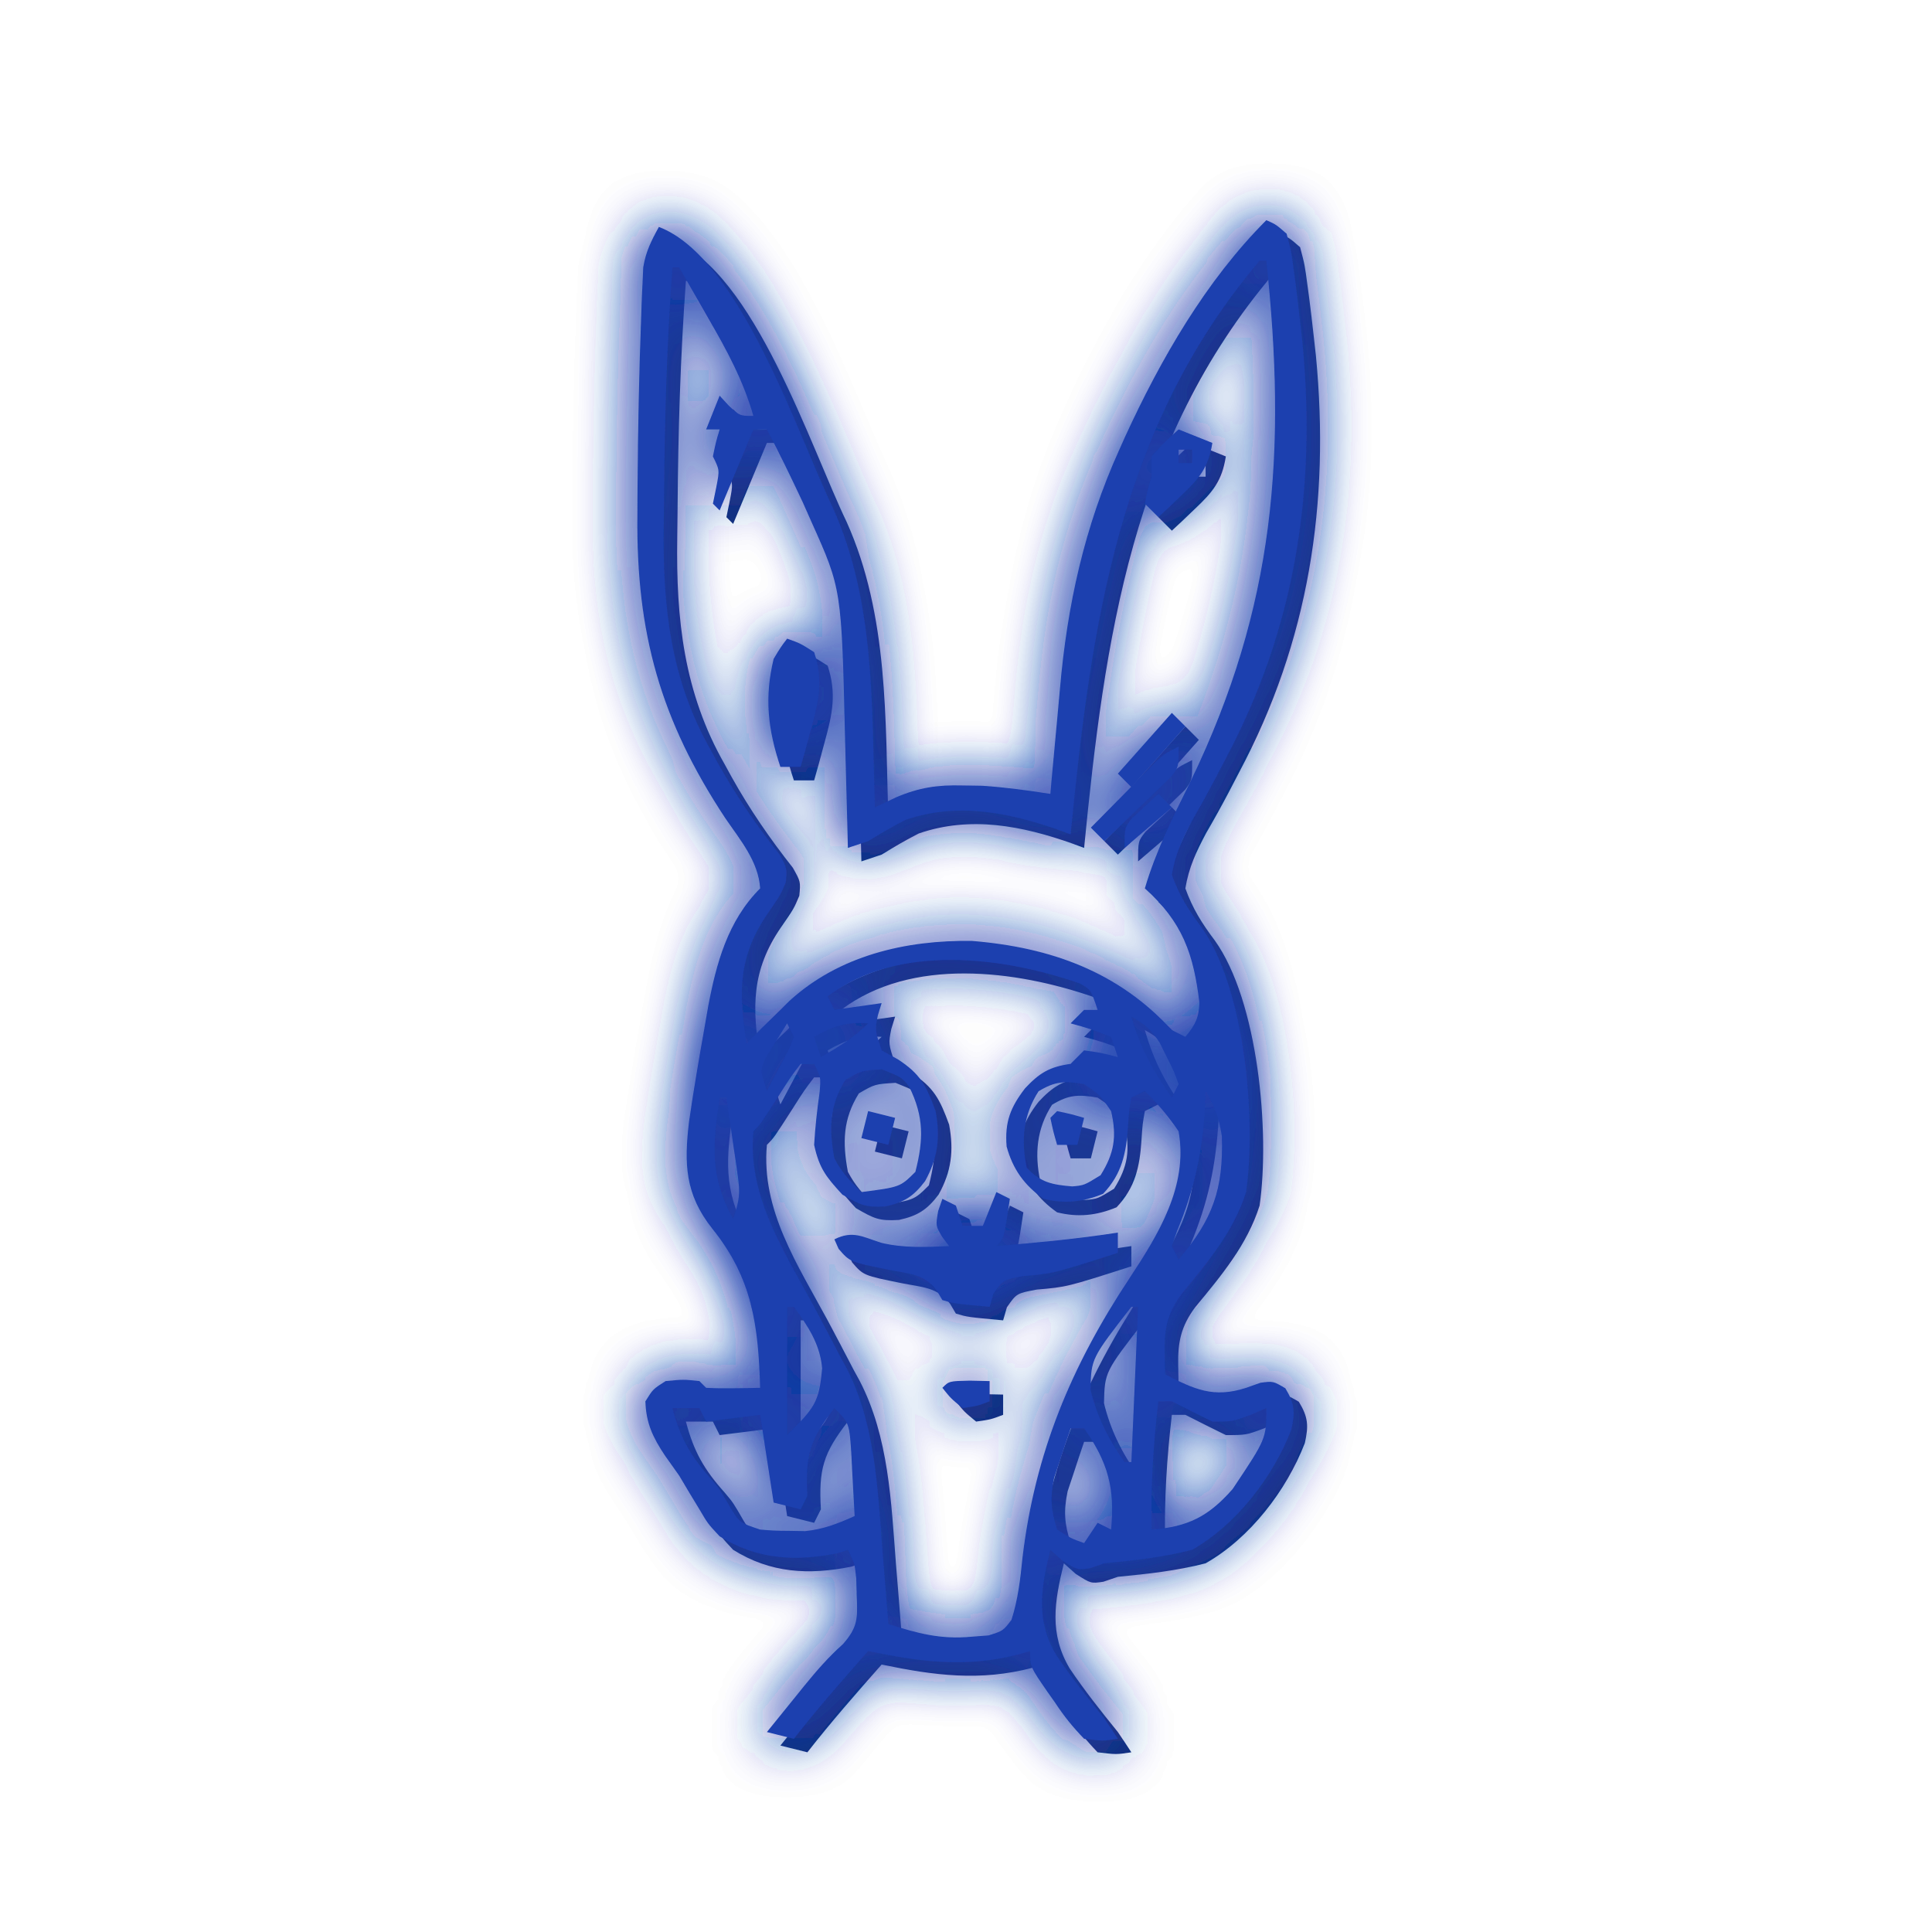
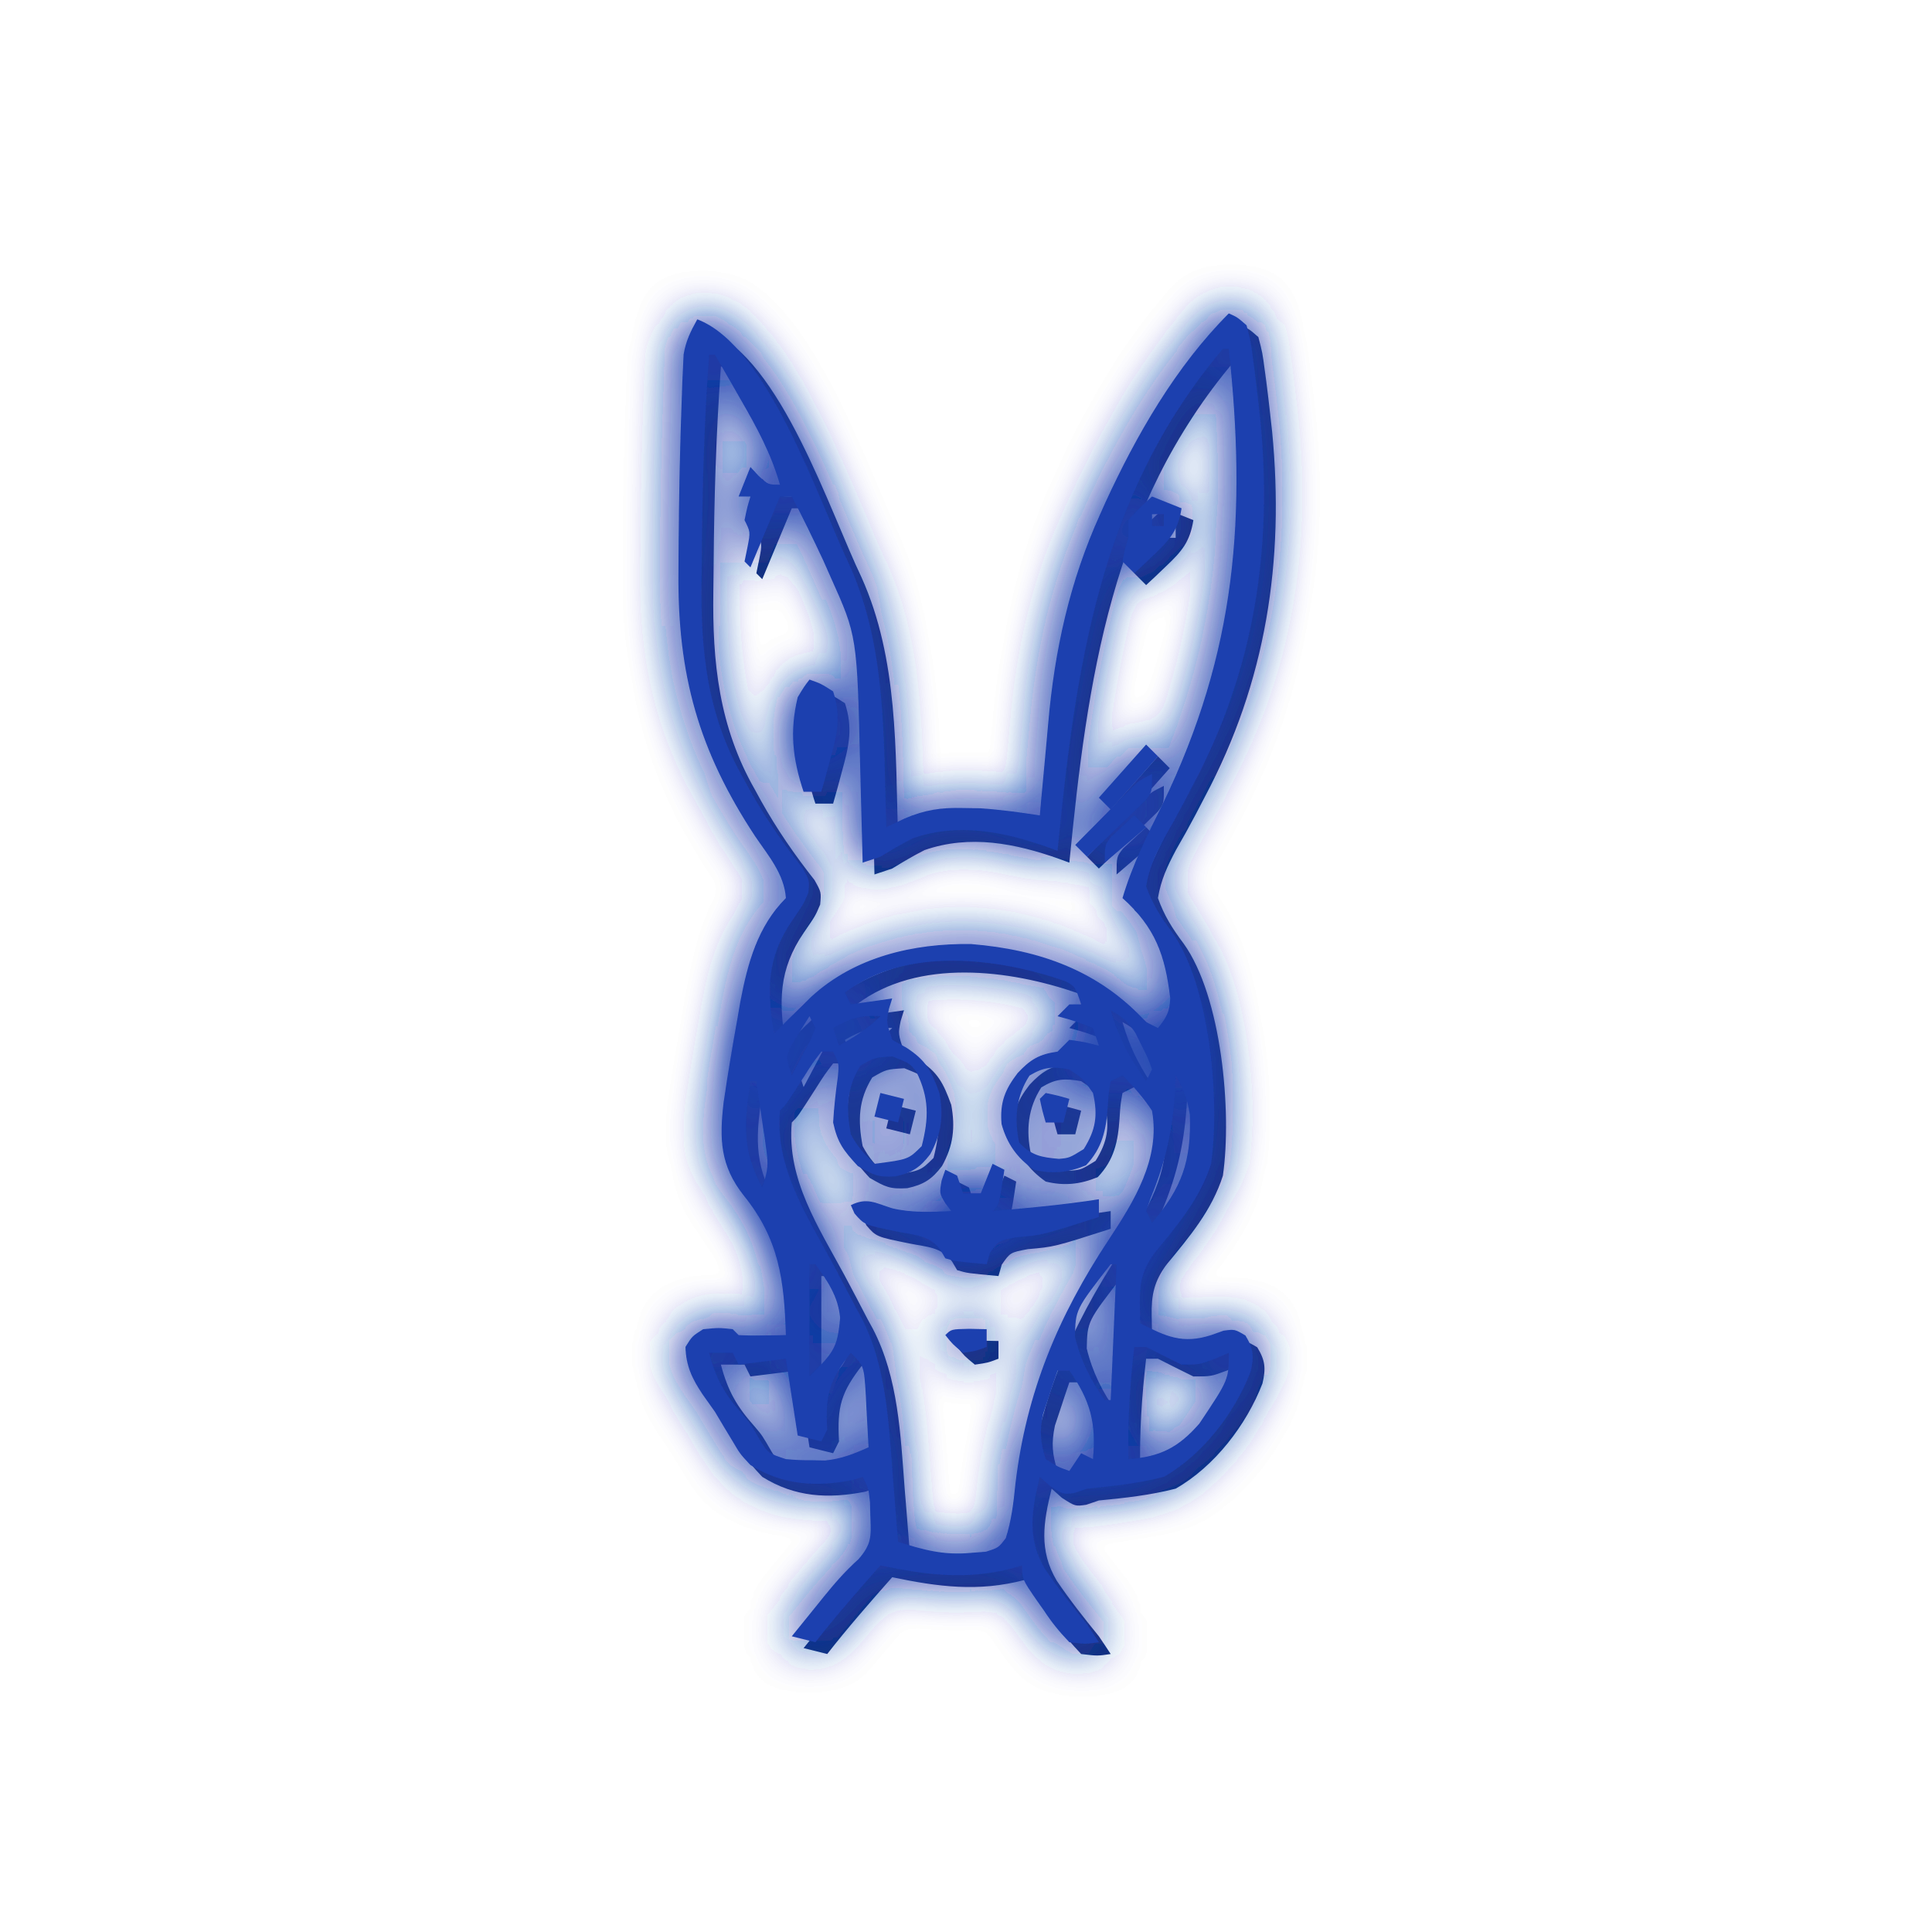
<svg xmlns="http://www.w3.org/2000/svg" version="1.1" width="229" height="229" viewBox="0 0 229 229">
  <defs>
    <filter id="glow">
      <feGaussianBlur stdDeviation="4" result="blur" />
      <feMerge>
        <feMergeNode in="blur" />
        <feMergeNode in="blur" />
        <feMergeNode in="SourceGraphic" />
      </feMerge>
    </filter>
  </defs>
-   <g transform="translate(22.9,22.9) scale(0.8)">
+   <g transform="translate(34.35,34.35) scale(0.7)">
    <g transform="translate(2,2)">
      <path d="M0 0 C1.43 0.633 1.43 0.633 3 2 C3.695 4.617 3.695 4.617 4.125 7.875 C4.203 8.455 4.281 9.035 4.361 9.633 C4.593 11.42 4.801 13.209 5 15 C5.113 16.013 5.227 17.026 5.344 18.07 C7.441 39.915 4.327 60.341 -6.047 79.832 C-6.31 80.338 -6.31 80.338 -7.643 82.896 C-8.695 84.888 -9.787 86.86 -10.92 88.807 C-12.403 91.613 -13.479 93.865 -14 97 C-12.925 99.989 -11.558 102.169 -9.65 104.701 C-3.198 113.689 -1.449 133.141 -3 144 C-4.837 149.819 -8.672 154.375 -12.512 159.02 C-14.647 161.861 -15.128 164.23 -15.062 167.688 C-15.042 168.781 -15.021 169.874 -15 171 C-10.675 173.206 -7.835 174.568 -3 173 C-2.299 172.752 -1.597 172.505 -0.875 172.25 C1 172 1 172 2.812 173.062 C4.187 175.305 4.291 176.645 3.695 179.199 C0.985 186.218 -4.431 193.275 -11 197 C-15.331 198.115 -19.548 198.564 -24 199 C-24.706 199.24 -25.413 199.48 -26.141 199.727 C-28 200 -28 200 -30.25 198.562 C-30.828 198.047 -31.405 197.531 -32 197 C-33.407 202.698 -34.191 207.439 -31.133 212.586 C-28.929 215.864 -26.485 218.932 -24 222 C-23.323 222.993 -22.654 223.992 -22 225 C-24.23 225.336 -24.23 225.336 -27 225 C-28.723 223.202 -29.966 221.67 -31.312 219.625 C-31.672 219.117 -32.031 218.609 -32.4 218.086 C-35 214.323 -35 214.323 -35 212 C-35.267 212.078 -35.267 212.078 -36.617 212.473 C-44.434 214.515 -51.182 213.622 -59 212 C-62.764 216.261 -66.499 220.519 -70 225 C-71.32 224.67 -72.64 224.34 -74 224 C-72.586 222.248 -71.169 220.498 -69.75 218.75 C-69.354 218.259 -68.959 217.768 -68.551 217.262 C-66.692 214.976 -64.927 212.935 -62.723 210.961 C-60.527 208.461 -60.546 207.152 -60.688 203.875 C-60.712 203.006 -60.736 202.137 -60.762 201.242 C-61 199 -61 199 -62 197 C-62.495 197.165 -62.99 197.33 -63.5 197.5 C-69.794 198.759 -75.459 198.458 -81 195 C-82.75 193.125 -82.75 193.125 -84 191 C-84.474 190.216 -84.949 189.433 -85.438 188.625 C-85.953 187.759 -86.469 186.893 -87 186 C-87.707 184.999 -88.415 183.999 -89.125 183 C-90.873 180.375 -91.913 178.227 -92 175 C-90.875 173.188 -90.875 173.188 -89 172 C-86.375 171.75 -86.375 171.75 -84 172 C-83.67 172.33 -83.34 172.66 -83 173 C-81.648 173.071 -80.292 173.084 -78.938 173.062 C-78.204 173.053 -77.471 173.044 -76.715 173.035 C-76.149 173.024 -75.583 173.012 -75 173 C-75.283 163.708 -76.139 156.769 -82.125 149.375 C-86.139 144.291 -86.268 139.791 -85.543 133.602 C-84.85 128.823 -84.038 124.065 -83.188 119.312 C-83.035 118.422 -82.882 117.531 -82.724 116.613 C-81.499 110.099 -79.798 103.798 -75 99 C-75.266 94.954 -77.98 91.807 -80.188 88.562 C-89.783 74.02 -93.363 61.168 -93.188 43.812 C-93.179 42.39 -93.171 40.967 -93.164 39.544 C-93.104 31.11 -92.952 22.678 -92.625 14.25 C-92.594 13.359 -92.564 12.468 -92.532 11.55 C-92.493 10.734 -92.454 9.919 -92.414 9.078 C-92.383 8.381 -92.351 7.684 -92.319 6.966 C-91.949 4.688 -91.119 3.005 -90 1 C-77.926 5.581 -69.443 31.82 -64.191 42.691 C-57.938 56.627 -58.473 72.007 -58 87 C-56.969 86.51 -55.938 86.02 -54.875 85.516 C-51.474 84.062 -48.731 83.651 -45 83.75 C-44.515 83.758 -44.515 83.758 -42.062 83.797 C-38.662 84.022 -35.367 84.478 -32 85 C-31.93 84.195 -31.86 83.39 -31.788 82.56 C-31.516 79.499 -31.231 76.439 -30.938 73.379 C-30.815 72.068 -30.697 70.758 -30.583 69.446 C-29.51 57.073 -26.958 45.441 -21.812 34.062 C-21.519 33.406 -21.226 32.749 -20.924 32.072 C-15.661 20.616 -8.982 8.982 0 0 Z M-1 6 C-21.92 30.709 -25.954 60.021 -29 91 C-29.574 90.789 -30.147 90.577 -30.738 90.359 C-38.154 87.736 -45.833 86.21 -53.504 88.867 C-55.406 89.827 -57.185 90.887 -59 92 C-59.495 92.165 -59.495 92.165 -62 93 C-62.02 92.154 -62.04 91.308 -62.06 90.437 C-62.137 87.238 -62.226 84.04 -62.317 80.842 C-62.355 79.469 -62.39 78.096 -62.422 76.723 C-62.938 54.64 -62.938 54.64 -67.375 44.75 C-67.809 43.77 -68.244 42.791 -68.691 41.781 C-70.398 38.154 -72.132 34.548 -74 31 C-74.66 31 -75.32 31 -76 31 C-77.65 34.96 -79.3 38.92 -81 43 C-81.33 42.67 -81.66 42.34 -82 42 C-81.835 41.196 -81.67 40.391 -81.5 39.562 C-81 37 -81 37 -82 35 C-81.562 32.875 -81.562 32.875 -81 31 C-81.66 31 -82.32 31 -83 31 C-82.34 29.35 -81.68 27.7 -81 26 C-80.546 26.495 -80.093 26.99 -79.625 27.5 C-78 29 -78 29 -76 29 C-77.505 23.759 -79.901 19.332 -82.625 14.625 C-83.045 13.889 -83.465 13.153 -83.898 12.395 C-84.928 10.594 -85.961 8.796 -87 7 C-87.33 7 -87.66 7 -88 7 C-88.821 18.241 -89.153 29.485 -89.232 40.753 C-89.244 42.193 -89.261 43.633 -89.283 45.072 C-89.461 57.083 -88.332 67.977 -82.25 78.625 C-81.907 79.253 -81.563 79.88 -81.209 80.527 C-78.548 85.293 -75.536 89.662 -72.152 93.949 C-71 96 -71 96 -71.195 98.094 C-72 100 -72 100 -73.938 102.812 C-78.258 109.12 -78.241 114.604 -77 122 C-76.649 121.639 -76.649 121.639 -74.875 119.812 C-73.92 118.871 -72.962 117.934 -72 117 C-71.566 116.569 -71.131 116.139 -70.684 115.695 C-63.323 108.943 -53.394 106.637 -43.621 106.785 C-31.94 107.743 -21.959 111.317 -14 120 C-13.34 120.33 -12.68 120.66 -12 121 C-10.545 119.231 -10.011 118.269 -9.918 115.949 C-10.779 108.724 -12.413 104.009 -18 99 C-16.347 93.376 -13.774 88.309 -11.188 83.062 C1.319 57.132 3.031 34.422 0 6 C-0.33 6 -0.66 6 -1 6 Z M-65 115 C-64.67 115.66 -64.34 116.32 -64 117 C-62.845 116.835 -62.845 116.835 -57 116 C-57.186 116.598 -57.371 117.196 -57.562 117.812 C-58 120 -58 120 -57 123 C-56.216 123.433 -55.432 123.866 -54.625 124.312 C-51.251 126.482 -50.369 128.253 -49 132 C-48.287 135.862 -48.647 138.923 -50.562 142.375 C-52.273 144.632 -53.669 145.521 -56.438 146.125 C-59.383 146.302 -60.1 145.942 -62.812 144.375 C-65.225 141.755 -66.244 140.479 -67 137 C-66.847 134.376 -66.562 131.809 -66.191 129.207 C-66 127 -66 127 -67 125 C-67.66 125 -68.32 125 -69 125 C-70.473 126.934 -70.473 126.934 -72.062 129.438 C-74.952 133.952 -74.952 133.952 -76 135 C-76.897 144.652 -71.386 152.852 -67 161 C-65.691 163.45 -64.403 165.909 -63.125 168.375 C-62.839 168.897 -62.554 169.418 -62.259 169.956 C-57.928 178.296 -57.589 187.921 -56.875 197.125 C-56.789 198.177 -56.702 199.229 -56.613 200.312 C-56.404 202.875 -56.199 205.437 -56 208 C-51.686 209.372 -48.253 210.315 -43.688 209.875 C-42.846 209.811 -42.004 209.746 -41.137 209.68 C-39 209 -39 209 -37.762 207.375 C-36.783 204.324 -36.446 201.296 -36.125 198.125 C-34.27 182.638 -28.905 169.801 -20.312 156.812 C-16.016 150.31 -11.559 143.107 -13 135 C-14.465 132.787 -16.132 130.881 -18 129 C-18.33 129.165 -18.33 129.165 -20 130 C-20.344 131.926 -20.344 131.926 -20.5 134.312 C-20.759 138.234 -21.411 141.327 -24.188 144.25 C-27.167 145.483 -29.899 145.767 -33 145 C-35.849 143.004 -37.557 140.611 -38.48 137.254 C-38.777 133.66 -37.941 131.469 -35.75 128.625 C-33.632 126.357 -32.126 125.431 -29 125 C-28.34 124.34 -27.68 123.68 -27 123 C-24.375 123.375 -24.375 123.375 -22 124 C-22.165 123.505 -22.165 123.505 -23 121 C-26.062 119.812 -26.062 119.812 -29 119 C-28.34 118.34 -27.68 117.68 -27 117 C-26.34 117 -25.68 117 -25 117 C-26 114 -26 114 -27.637 113.086 C-39.081 109.118 -54.605 107.135 -65 115 Z M-20 118 C-18.663 122.678 -16.83 126.039 -14 130 C-13.67 129.34 -13.34 128.68 -13 128 C-13.672 126.125 -13.672 126.125 -14.75 124 C-15.095 123.299 -15.441 122.597 -15.797 121.875 C-17.028 119.956 -18.025 119.09 -20 118 Z M-71 119 C-71.7 120.096 -72.385 121.202 -73.062 122.312 C-73.254 122.62 -73.254 122.62 -74.223 124.176 C-75 126 -75 126 -74 129 C-73.303 127.713 -72.618 126.421 -71.938 125.125 C-71.555 124.406 -71.172 123.686 -70.777 122.945 C-70.649 122.624 -70.649 122.624 -70 121 C-70.33 120.34 -70.66 119.68 -71 119 Z M-67 121 C-66.67 121.99 -66.34 122.98 -66 124 C-63.371 122.478 -61.156 121.156 -59 119 C-62.251 118.768 -64.18 119.389 -67 121 Z M-78 122 C-77 124 -77 124 -77 124 Z M-79 124 C-78 126 -78 126 -78 126 Z M-80 126 C-79 129 -79 129 -79 129 Z M-62.375 127.375 C-64.743 131.2 -64.812 134.614 -64 139 C-62.871 141.112 -61.745 142.31 -60 144 C-54.25 143.25 -54.25 143.25 -52 141 C-50.784 136.23 -50.714 132.865 -52.914 128.395 C-54 127 -54 127 -56.938 125.812 C-60 126 -60 126 -62.375 127.375 Z M-10 126 C-9 128 -9 128 -9 128 Z M-33.75 129.062 C-36.025 132.589 -36.356 136.309 -35.5 140.375 C-33.453 142.592 -31.714 142.909 -28.754 143.156 C-27 143 -27 143 -24.562 141.5 C-22.52 138.231 -22.137 135.759 -23 132 C-24.688 129.562 -24.688 129.562 -27 128 C-29.851 127.513 -31.272 127.558 -33.75 129.062 Z M-9 129 C-9.026 129.739 -9.052 130.477 -9.078 131.238 C-9.457 138.014 -10.626 143.56 -13.258 149.82 C-13.503 150.54 -13.748 151.259 -14 152 C-13.67 152.66 -13.34 153.32 -13 154 C-7.925 148.019 -6.348 143.541 -6.594 135.699 C-6.991 133.058 -7.653 131.286 -9 129 Z M-81 130 C-82.044 136.953 -82.465 141.763 -79 148 C-78.049 145.148 -77.931 144.237 -78.34 141.426 C-78.387 141.092 -78.387 141.092 -78.623 139.404 C-78.727 138.714 -78.831 138.024 -78.938 137.312 C-79.037 136.611 -79.137 135.909 -79.24 135.186 C-79.487 133.456 -79.743 131.728 -80 130 C-80.33 130 -80.66 130 -81 130 Z M-78 148 C-77 150 -77 150 -77 150 Z M-71 161 C-71 167.27 -71 173.54 -71 180 C-66.963 175.963 -66.27 175.249 -65.816 170.105 C-66.13 166.512 -67.914 163.865 -70 161 C-70.33 161 -70.66 161 -71 161 Z M-20 161 C-25.943 168.653 -25.943 168.653 -26.055 173.27 C-25.105 177.213 -23.37 180.703 -21 184 C-20.67 184 -20.34 184 -20 184 C-19.67 176.41 -19.34 168.82 -19 161 C-19.33 161 -19.66 161 -20 161 Z M-16 175 C-16.744 181.362 -17.139 187.595 -17 194 C-11.581 193.613 -8.509 192.007 -5 188 C0 180.52 0 180.52 0 176 C-0.763 176.33 -1.526 176.66 -2.312 177 C-5 178 -5 178 -8 178 C-10.008 177.016 -12.009 176.017 -14 175 C-14.66 175 -15.32 175 -16 175 Z M-88 176 C-86.836 180.443 -85.289 183.139 -82.23 186.547 C-81 188 -81 188 -79.375 190.812 C-78 193 -78 193 -75 194 C-72.914 194.168 -72.914 194.168 -70.625 194.188 C-70.25 194.195 -70.25 194.195 -68.352 194.23 C-65.622 193.963 -63.493 193.114 -61 192 C-61.114 189.707 -61.24 187.417 -61.375 185.125 C-61.406 184.474 -61.437 183.823 -61.469 183.152 C-61.773 178.227 -61.773 178.227 -64 176 C-67.665 180.696 -68.341 183.09 -68 189 C-68.33 189.66 -68.66 190.32 -69 191 C-70.32 190.67 -71.64 190.34 -73 190 C-73.66 185.71 -74.32 181.42 -75 177 C-77.64 177.33 -80.28 177.66 -83 178 C-83.33 177.34 -83.66 176.68 -84 176 C-85.32 176 -86.64 176 -88 176 Z M-29 179 C-29.535 180.558 -30.053 182.121 -30.562 183.688 C-30.853 184.558 -31.143 185.428 -31.441 186.324 C-32.06 189.287 -31.917 191.128 -31 194 C-28.938 195.312 -28.938 195.312 -27 196 C-26.34 195.01 -25.68 194.02 -25 193 C-24.34 193.33 -23.68 193.66 -23 194 C-22.425 187.846 -23.457 184.061 -27 179 C-27.66 179 -28.32 179 -29 179 Z " fill="#142d7a" transform="translate(159,4)" />
      <path d="M0 0 C0.825 0.33 0.825 0.33 5 2 C4.43 5.626 3.076 7.255 0.438 9.75 C0.117 10.057 0.117 10.057 -1.504 11.609 C-1.998 12.068 -2.491 12.527 -3 13 C-3.66 12.34 -4.32 11.68 -5 11 C-4.625 9.062 -4.625 9.062 -4 7 C-4 6.01 -4 5.02 -4 4 C-2 1.812 -2 1.812 0 0 Z M0 3 C0 3.66 0 4.32 0 5 C0.66 5 1.32 5 2 5 C2 4.34 2 3.68 2 3 C1.34 3 0.68 3 0 3 Z " fill="#142d7a" transform="translate(146,35)" />
      <path d="M0 0 C1.938 0.688 1.938 0.688 4 2 C5.364 6.152 4.703 9.163 3.562 13.312 C3.275 14.381 2.988 15.45 2.691 16.551 C2.463 17.359 2.235 18.167 2 19 C1.01 19 0.02 19 -1 19 C-2.857 13.43 -3.383 8.747 -2 3 C-0.957 1.258 -0.957 1.258 0 0 Z " fill="#142d7a" transform="translate(88,66)" />
      <path d="M0 0 C0.66 0.66 1.32 1.32 2 2 C-0.64 4.97 -3.28 7.94 -6 11 C-6.66 10.34 -7.32 9.68 -8 9 C-5.36 6.03 -2.72 3.06 0 0 Z " fill="#142d7a" transform="translate(145,77)" />
      <path d="M0 0 C0 3 0 3 -1.01 4.35 C-1.471 4.795 -1.931 5.241 -2.406 5.699 C-2.903 6.186 -3.399 6.672 -3.91 7.174 C-4.435 7.673 -4.959 8.173 -5.5 8.688 C-6.025 9.199 -6.549 9.71 -7.09 10.236 C-8.387 11.498 -9.692 12.75 -11 14 C-11.66 13.34 -12.32 12.68 -13 12 C-11.211 10.184 -9.419 8.372 -7.625 6.562 C-7.117 6.046 -6.609 5.53 -6.086 4.998 C-5.596 4.505 -5.106 4.012 -4.602 3.504 C-4.151 3.048 -3.701 2.593 -3.237 2.123 C-2 1 -2 1 0 0 Z " fill="#142d7a" transform="translate(146,82)" />
      <path d="M0 0 C0.66 0.66 1.32 1.32 2 2 C0.845 2.99 0.845 2.99 -5 8 C-5 5 -5 5 -3.906 3.613 C-2.604 2.409 -1.302 1.204 0 0 Z " fill="#142d7a" transform="translate(143,89)" />
      <path d="M0 0 C0.66 0.165 0.66 0.165 4 1 C3.67 2.32 3.34 3.64 3 5 C1.68 4.67 0.36 4.34 -1 4 C-0.67 2.68 -0.34 1.36 0 0 Z " fill="#142d7a" transform="translate(100,136)" />
      <path d="M0 0 C2.062 0.438 2.062 0.438 4 1 C3.67 2.32 3.34 3.64 3 5 C2.01 5 1.02 5 0 5 C-0.562 3.062 -0.562 3.062 -1 1 C-0.67 0.67 -0.34 0.34 0 0 Z " fill="#142d7a" transform="translate(128,136)" />
      <path d="M0 0 C0.66 0.33 1.32 0.66 2 1 C1.125 6.875 1.125 6.875 0 8 C6.029 7.488 12.02 6.93 18 6 C18 6.99 18 7.98 18 9 C8.425 12.063 8.425 12.063 4 12.438 C1 13 1 13 -0.438 15.062 C-0.623 15.702 -0.809 16.341 -1 17 C-6.273 16.512 -6.273 16.512 -8 16 C-8.281 15.522 -8.562 15.044 -8.852 14.551 C-10.687 12.073 -13.057 12.094 -16 11.5 C-21.699 10.349 -21.699 10.349 -23.375 8.406 C-23.581 7.942 -23.788 7.478 -24 7 C-21.258 5.629 -19.812 6.643 -17.02 7.52 C-13.692 8.311 -10.398 8.159 -7 8 C-7.169 7.775 -7.169 7.775 -8.023 6.637 C-9 5 -9 5 -8.625 2.812 C-8.419 2.214 -8.213 1.616 -8 1 C-7.34 1.33 -6.68 1.66 -6 2 C-5.67 2.99 -5.34 3.98 -5 5 C-4.01 5 -3.02 5 -2 5 C-1.34 3.35 -0.68 1.7 0 0 Z " fill="#142d7a" transform="translate(119,148)" />
      <path d="M0 0 C0.485 0.01 0.485 0.01 2.938 0.062 C2.938 1.052 2.938 2.042 2.938 3.062 C1.125 3.75 1.125 3.75 -1.062 4.062 C-2.812 2.625 -2.812 2.625 -4.062 1.062 C-3.062 0.062 -3.062 0.062 0 0 Z " fill="#142d7a" transform="translate(115.0625,175.9375)" />
    </g>
    <g filter="url(#glow)">
      <path d="M0 0 C1.43 0.633 1.43 0.633 3 2 C3.695 4.617 3.695 4.617 4.125 7.875 C4.203 8.455 4.281 9.035 4.361 9.633 C4.593 11.42 4.801 13.209 5 15 C5.113 16.013 5.227 17.026 5.344 18.07 C7.441 39.915 4.327 60.341 -6.047 79.832 C-6.31 80.338 -6.31 80.338 -7.643 82.896 C-8.695 84.888 -9.787 86.86 -10.92 88.807 C-12.403 91.613 -13.479 93.865 -14 97 C-12.925 99.989 -11.558 102.169 -9.65 104.701 C-3.198 113.689 -1.449 133.141 -3 144 C-4.837 149.819 -8.672 154.375 -12.512 159.02 C-14.647 161.861 -15.128 164.23 -15.062 167.688 C-15.042 168.781 -15.021 169.874 -15 171 C-10.675 173.206 -7.835 174.568 -3 173 C-2.299 172.752 -1.597 172.505 -0.875 172.25 C1 172 1 172 2.812 173.062 C4.187 175.305 4.291 176.645 3.695 179.199 C0.985 186.218 -4.431 193.275 -11 197 C-15.331 198.115 -19.548 198.564 -24 199 C-24.706 199.24 -25.413 199.48 -26.141 199.727 C-28 200 -28 200 -30.25 198.562 C-30.828 198.047 -31.405 197.531 -32 197 C-33.407 202.698 -34.191 207.439 -31.133 212.586 C-28.929 215.864 -26.485 218.932 -24 222 C-23.323 222.993 -22.654 223.992 -22 225 C-24.23 225.336 -24.23 225.336 -27 225 C-28.723 223.202 -29.966 221.67 -31.312 219.625 C-31.672 219.117 -32.031 218.609 -32.4 218.086 C-35 214.323 -35 214.323 -35 212 C-35.267 212.078 -35.267 212.078 -36.617 212.473 C-44.434 214.515 -51.182 213.622 -59 212 C-62.764 216.261 -66.499 220.519 -70 225 C-71.32 224.67 -72.64 224.34 -74 224 C-72.586 222.248 -71.169 220.498 -69.75 218.75 C-69.354 218.259 -68.959 217.768 -68.551 217.262 C-66.692 214.976 -64.927 212.935 -62.723 210.961 C-60.527 208.461 -60.546 207.152 -60.688 203.875 C-60.712 203.006 -60.736 202.137 -60.762 201.242 C-61 199 -61 199 -62 197 C-62.495 197.165 -62.99 197.33 -63.5 197.5 C-69.794 198.759 -75.459 198.458 -81 195 C-82.75 193.125 -82.75 193.125 -84 191 C-84.474 190.216 -84.949 189.433 -85.438 188.625 C-85.953 187.759 -86.469 186.893 -87 186 C-87.707 184.999 -88.415 183.999 -89.125 183 C-90.873 180.375 -91.913 178.227 -92 175 C-90.875 173.188 -90.875 173.188 -89 172 C-86.375 171.75 -86.375 171.75 -84 172 C-83.67 172.33 -83.34 172.66 -83 173 C-81.648 173.071 -80.292 173.084 -78.938 173.062 C-78.204 173.053 -77.471 173.044 -76.715 173.035 C-76.149 173.024 -75.583 173.012 -75 173 C-75.283 163.708 -76.139 156.769 -82.125 149.375 C-86.139 144.291 -86.268 139.791 -85.543 133.602 C-84.85 128.823 -84.038 124.065 -83.188 119.312 C-83.035 118.422 -82.882 117.531 -82.724 116.613 C-81.499 110.099 -79.798 103.798 -75 99 C-75.266 94.954 -77.98 91.807 -80.188 88.562 C-89.783 74.02 -93.363 61.168 -93.188 43.812 C-93.179 42.39 -93.171 40.967 -93.164 39.544 C-93.104 31.11 -92.952 22.678 -92.625 14.25 C-92.594 13.359 -92.564 12.468 -92.532 11.55 C-92.493 10.734 -92.454 9.919 -92.414 9.078 C-92.383 8.381 -92.351 7.684 -92.319 6.966 C-91.949 4.688 -91.119 3.005 -90 1 C-77.926 5.581 -69.443 31.82 -64.191 42.691 C-57.938 56.627 -58.473 72.007 -58 87 C-56.969 86.51 -55.938 86.02 -54.875 85.516 C-51.474 84.062 -48.731 83.651 -45 83.75 C-44.515 83.758 -44.515 83.758 -42.062 83.797 C-38.662 84.022 -35.367 84.478 -32 85 C-31.93 84.195 -31.86 83.39 -31.788 82.56 C-31.516 79.499 -31.231 76.439 -30.938 73.379 C-30.815 72.068 -30.697 70.758 -30.583 69.446 C-29.51 57.073 -26.958 45.441 -21.812 34.062 C-21.519 33.406 -21.226 32.749 -20.924 32.072 C-15.661 20.616 -8.982 8.982 0 0 Z M-1 6 C-21.92 30.709 -25.954 60.021 -29 91 C-29.574 90.789 -30.147 90.577 -30.738 90.359 C-38.154 87.736 -45.833 86.21 -53.504 88.867 C-55.406 89.827 -57.185 90.887 -59 92 C-59.495 92.165 -59.495 92.165 -62 93 C-62.02 92.154 -62.04 91.308 -62.06 90.437 C-62.137 87.238 -62.226 84.04 -62.317 80.842 C-62.355 79.469 -62.39 78.096 -62.422 76.723 C-62.938 54.64 -62.938 54.64 -67.375 44.75 C-67.809 43.77 -68.244 42.791 -68.691 41.781 C-70.398 38.154 -72.132 34.548 -74 31 C-74.66 31 -75.32 31 -76 31 C-77.65 34.96 -79.3 38.92 -81 43 C-81.33 42.67 -81.66 42.34 -82 42 C-81.835 41.196 -81.67 40.391 -81.5 39.562 C-81 37 -81 37 -82 35 C-81.562 32.875 -81.562 32.875 -81 31 C-81.66 31 -82.32 31 -83 31 C-82.34 29.35 -81.68 27.7 -81 26 C-80.546 26.495 -80.093 26.99 -79.625 27.5 C-78 29 -78 29 -76 29 C-77.505 23.759 -79.901 19.332 -82.625 14.625 C-83.045 13.889 -83.465 13.153 -83.898 12.395 C-84.928 10.594 -85.961 8.796 -87 7 C-87.33 7 -87.66 7 -88 7 C-88.821 18.241 -89.153 29.485 -89.232 40.753 C-89.244 42.193 -89.261 43.633 -89.283 45.072 C-89.461 57.083 -88.332 67.977 -82.25 78.625 C-81.907 79.253 -81.563 79.88 -81.209 80.527 C-78.548 85.293 -75.536 89.662 -72.152 93.949 C-71 96 -71 96 -71.195 98.094 C-72 100 -72 100 -73.938 102.812 C-78.258 109.12 -78.241 114.604 -77 122 C-76.649 121.639 -76.649 121.639 -74.875 119.812 C-73.92 118.871 -72.962 117.934 -72 117 C-71.566 116.569 -71.131 116.139 -70.684 115.695 C-63.323 108.943 -53.394 106.637 -43.621 106.785 C-31.94 107.743 -21.959 111.317 -14 120 C-13.34 120.33 -12.68 120.66 -12 121 C-10.545 119.231 -10.011 118.269 -9.918 115.949 C-10.779 108.724 -12.413 104.009 -18 99 C-16.347 93.376 -13.774 88.309 -11.188 83.062 C1.319 57.132 3.031 34.422 0 6 C-0.33 6 -0.66 6 -1 6 Z M-65 115 C-64.67 115.66 -64.34 116.32 -64 117 C-62.845 116.835 -62.845 116.835 -57 116 C-57.186 116.598 -57.371 117.196 -57.562 117.812 C-58 120 -58 120 -57 123 C-56.216 123.433 -55.432 123.866 -54.625 124.312 C-51.251 126.482 -50.369 128.253 -49 132 C-48.287 135.862 -48.647 138.923 -50.562 142.375 C-52.273 144.632 -53.669 145.521 -56.438 146.125 C-59.383 146.302 -60.1 145.942 -62.812 144.375 C-65.225 141.755 -66.244 140.479 -67 137 C-66.847 134.376 -66.562 131.809 -66.191 129.207 C-66 127 -66 127 -67 125 C-67.66 125 -68.32 125 -69 125 C-70.473 126.934 -70.473 126.934 -72.062 129.438 C-74.952 133.952 -74.952 133.952 -76 135 C-76.897 144.652 -71.386 152.852 -67 161 C-65.691 163.45 -64.403 165.909 -63.125 168.375 C-62.839 168.897 -62.554 169.418 -62.259 169.956 C-57.928 178.296 -57.589 187.921 -56.875 197.125 C-56.789 198.177 -56.702 199.229 -56.613 200.312 C-56.404 202.875 -56.199 205.437 -56 208 C-51.686 209.372 -48.253 210.315 -43.688 209.875 C-42.846 209.811 -42.004 209.746 -41.137 209.68 C-39 209 -39 209 -37.762 207.375 C-36.783 204.324 -36.446 201.296 -36.125 198.125 C-34.27 182.638 -28.905 169.801 -20.312 156.812 C-16.016 150.31 -11.559 143.107 -13 135 C-14.465 132.787 -16.132 130.881 -18 129 C-18.33 129.165 -18.33 129.165 -20 130 C-20.344 131.926 -20.344 131.926 -20.5 134.312 C-20.759 138.234 -21.411 141.327 -24.188 144.25 C-27.167 145.483 -29.899 145.767 -33 145 C-35.849 143.004 -37.557 140.611 -38.48 137.254 C-38.777 133.66 -37.941 131.469 -35.75 128.625 C-33.632 126.357 -32.126 125.431 -29 125 C-28.34 124.34 -27.68 123.68 -27 123 C-24.375 123.375 -24.375 123.375 -22 124 C-22.165 123.505 -22.165 123.505 -23 121 C-26.062 119.812 -26.062 119.812 -29 119 C-28.34 118.34 -27.68 117.68 -27 117 C-26.34 117 -25.68 117 -25 117 C-26 114 -26 114 -27.637 113.086 C-39.081 109.118 -54.605 107.135 -65 115 Z M-20 118 C-18.663 122.678 -16.83 126.039 -14 130 C-13.67 129.34 -13.34 128.68 -13 128 C-13.672 126.125 -13.672 126.125 -14.75 124 C-15.095 123.299 -15.441 122.597 -15.797 121.875 C-17.028 119.956 -18.025 119.09 -20 118 Z M-71 119 C-71.7 120.096 -72.385 121.202 -73.062 122.312 C-73.254 122.62 -73.254 122.62 -74.223 124.176 C-75 126 -75 126 -74 129 C-73.303 127.713 -72.618 126.421 -71.938 125.125 C-71.555 124.406 -71.172 123.686 -70.777 122.945 C-70.649 122.624 -70.649 122.624 -70 121 C-70.33 120.34 -70.66 119.68 -71 119 Z M-67 121 C-66.67 121.99 -66.34 122.98 -66 124 C-63.371 122.478 -61.156 121.156 -59 119 C-62.251 118.768 -64.18 119.389 -67 121 Z M-78 122 C-77 124 -77 124 -77 124 Z M-79 124 C-78 126 -78 126 -78 126 Z M-80 126 C-79 129 -79 129 -79 129 Z M-62.375 127.375 C-64.743 131.2 -64.812 134.614 -64 139 C-62.871 141.112 -61.745 142.31 -60 144 C-54.25 143.25 -54.25 143.25 -52 141 C-50.784 136.23 -50.714 132.865 -52.914 128.395 C-54 127 -54 127 -56.938 125.812 C-60 126 -60 126 -62.375 127.375 Z M-10 126 C-9 128 -9 128 -9 128 Z M-33.75 129.062 C-36.025 132.589 -36.356 136.309 -35.5 140.375 C-33.453 142.592 -31.714 142.909 -28.754 143.156 C-27 143 -27 143 -24.562 141.5 C-22.52 138.231 -22.137 135.759 -23 132 C-24.688 129.562 -24.688 129.562 -27 128 C-29.851 127.513 -31.272 127.558 -33.75 129.062 Z M-9 129 C-9.026 129.739 -9.052 130.477 -9.078 131.238 C-9.457 138.014 -10.626 143.56 -13.258 149.82 C-13.503 150.54 -13.748 151.259 -14 152 C-13.67 152.66 -13.34 153.32 -13 154 C-7.925 148.019 -6.348 143.541 -6.594 135.699 C-6.991 133.058 -7.653 131.286 -9 129 Z M-81 130 C-82.044 136.953 -82.465 141.763 -79 148 C-78.049 145.148 -77.931 144.237 -78.34 141.426 C-78.387 141.092 -78.387 141.092 -78.623 139.404 C-78.727 138.714 -78.831 138.024 -78.938 137.312 C-79.037 136.611 -79.137 135.909 -79.24 135.186 C-79.487 133.456 -79.743 131.728 -80 130 C-80.33 130 -80.66 130 -81 130 Z M-78 148 C-77 150 -77 150 -77 150 Z M-71 161 C-71 167.27 -71 173.54 -71 180 C-66.963 175.963 -66.27 175.249 -65.816 170.105 C-66.13 166.512 -67.914 163.865 -70 161 C-70.33 161 -70.66 161 -71 161 Z M-20 161 C-25.943 168.653 -25.943 168.653 -26.055 173.27 C-25.105 177.213 -23.37 180.703 -21 184 C-20.67 184 -20.34 184 -20 184 C-19.67 176.41 -19.34 168.82 -19 161 C-19.33 161 -19.66 161 -20 161 Z M-16 175 C-16.744 181.362 -17.139 187.595 -17 194 C-11.581 193.613 -8.509 192.007 -5 188 C0 180.52 0 180.52 0 176 C-0.763 176.33 -1.526 176.66 -2.312 177 C-5 178 -5 178 -8 178 C-10.008 177.016 -12.009 176.017 -14 175 C-14.66 175 -15.32 175 -16 175 Z M-88 176 C-86.836 180.443 -85.289 183.139 -82.23 186.547 C-81 188 -81 188 -79.375 190.812 C-78 193 -78 193 -75 194 C-72.914 194.168 -72.914 194.168 -70.625 194.188 C-70.25 194.195 -70.25 194.195 -68.352 194.23 C-65.622 193.963 -63.493 193.114 -61 192 C-61.114 189.707 -61.24 187.417 -61.375 185.125 C-61.406 184.474 -61.437 183.823 -61.469 183.152 C-61.773 178.227 -61.773 178.227 -64 176 C-67.665 180.696 -68.341 183.09 -68 189 C-68.33 189.66 -68.66 190.32 -69 191 C-70.32 190.67 -71.64 190.34 -73 190 C-73.66 185.71 -74.32 181.42 -75 177 C-77.64 177.33 -80.28 177.66 -83 178 C-83.33 177.34 -83.66 176.68 -84 176 C-85.32 176 -86.64 176 -88 176 Z M-29 179 C-29.535 180.558 -30.053 182.121 -30.562 183.688 C-30.853 184.558 -31.143 185.428 -31.441 186.324 C-32.06 189.287 -31.917 191.128 -31 194 C-28.938 195.312 -28.938 195.312 -27 196 C-26.34 195.01 -25.68 194.02 -25 193 C-24.34 193.33 -23.68 193.66 -23 194 C-22.425 187.846 -23.457 184.061 -27 179 C-27.66 179 -28.32 179 -29 179 Z " fill="#1e40af" transform="translate(159,4)" />
      <path d="M0 0 C0.825 0.33 0.825 0.33 5 2 C4.43 5.626 3.076 7.255 0.438 9.75 C0.117 10.057 0.117 10.057 -1.504 11.609 C-1.998 12.068 -2.491 12.527 -3 13 C-3.66 12.34 -4.32 11.68 -5 11 C-4.625 9.062 -4.625 9.062 -4 7 C-4 6.01 -4 5.02 -4 4 C-2 1.812 -2 1.812 0 0 Z M0 3 C0 3.66 0 4.32 0 5 C0.66 5 1.32 5 2 5 C2 4.34 2 3.68 2 3 C1.34 3 0.68 3 0 3 Z " fill="#1e40af" transform="translate(146,35)" />
      <path d="M0 0 C1.938 0.688 1.938 0.688 4 2 C5.364 6.152 4.703 9.163 3.562 13.312 C3.275 14.381 2.988 15.45 2.691 16.551 C2.463 17.359 2.235 18.167 2 19 C1.01 19 0.02 19 -1 19 C-2.857 13.43 -3.383 8.747 -2 3 C-0.957 1.258 -0.957 1.258 0 0 Z " fill="#1e40af" transform="translate(88,66)" />
      <path d="M0 0 C0.66 0.66 1.32 1.32 2 2 C-0.64 4.97 -3.28 7.94 -6 11 C-6.66 10.34 -7.32 9.68 -8 9 C-5.36 6.03 -2.72 3.06 0 0 Z " fill="#1e40af" transform="translate(145,77)" />
      <path d="M0 0 C0 3 0 3 -1.01 4.35 C-1.471 4.795 -1.931 5.241 -2.406 5.699 C-2.903 6.186 -3.399 6.672 -3.91 7.174 C-4.435 7.673 -4.959 8.173 -5.5 8.688 C-6.025 9.199 -6.549 9.71 -7.09 10.236 C-8.387 11.498 -9.692 12.75 -11 14 C-11.66 13.34 -12.32 12.68 -13 12 C-11.211 10.184 -9.419 8.372 -7.625 6.562 C-7.117 6.046 -6.609 5.53 -6.086 4.998 C-5.596 4.505 -5.106 4.012 -4.602 3.504 C-4.151 3.048 -3.701 2.593 -3.237 2.123 C-2 1 -2 1 0 0 Z " fill="#1e40af" transform="translate(146,82)" />
      <path d="M0 0 C0.66 0.66 1.32 1.32 2 2 C0.845 2.99 0.845 2.99 -5 8 C-5 5 -5 5 -3.906 3.613 C-2.604 2.409 -1.302 1.204 0 0 Z " fill="#1e40af" transform="translate(143,89)" />
      <path d="M0 0 C0.66 0.165 0.66 0.165 4 1 C3.67 2.32 3.34 3.64 3 5 C1.68 4.67 0.36 4.34 -1 4 C-0.67 2.68 -0.34 1.36 0 0 Z " fill="#1e40af" transform="translate(100,136)" />
      <path d="M0 0 C2.062 0.438 2.062 0.438 4 1 C3.67 2.32 3.34 3.64 3 5 C2.01 5 1.02 5 0 5 C-0.562 3.062 -0.562 3.062 -1 1 C-0.67 0.67 -0.34 0.34 0 0 Z " fill="#1e40af" transform="translate(128,136)" />
      <path d="M0 0 C0.66 0.33 1.32 0.66 2 1 C1.125 6.875 1.125 6.875 0 8 C6.029 7.488 12.02 6.93 18 6 C18 6.99 18 7.98 18 9 C8.425 12.063 8.425 12.063 4 12.438 C1 13 1 13 -0.438 15.062 C-0.623 15.702 -0.809 16.341 -1 17 C-6.273 16.512 -6.273 16.512 -8 16 C-8.281 15.522 -8.562 15.044 -8.852 14.551 C-10.687 12.073 -13.057 12.094 -16 11.5 C-21.699 10.349 -21.699 10.349 -23.375 8.406 C-23.581 7.942 -23.788 7.478 -24 7 C-21.258 5.629 -19.812 6.643 -17.02 7.52 C-13.692 8.311 -10.398 8.159 -7 8 C-7.169 7.775 -7.169 7.775 -8.023 6.637 C-9 5 -9 5 -8.625 2.812 C-8.419 2.214 -8.213 1.616 -8 1 C-7.34 1.33 -6.68 1.66 -6 2 C-5.67 2.99 -5.34 3.98 -5 5 C-4.01 5 -3.02 5 -2 5 C-1.34 3.35 -0.68 1.7 0 0 Z " fill="#1e40af" transform="translate(119,148)" />
      <path d="M0 0 C0.485 0.01 0.485 0.01 2.938 0.062 C2.938 1.052 2.938 2.042 2.938 3.062 C1.125 3.75 1.125 3.75 -1.062 4.062 C-2.812 2.625 -2.812 2.625 -4.062 1.062 C-3.062 0.062 -3.062 0.062 0 0 Z " fill="#1e40af" transform="translate(115.0625,175.9375)" />
    </g>
  </g>
</svg>
